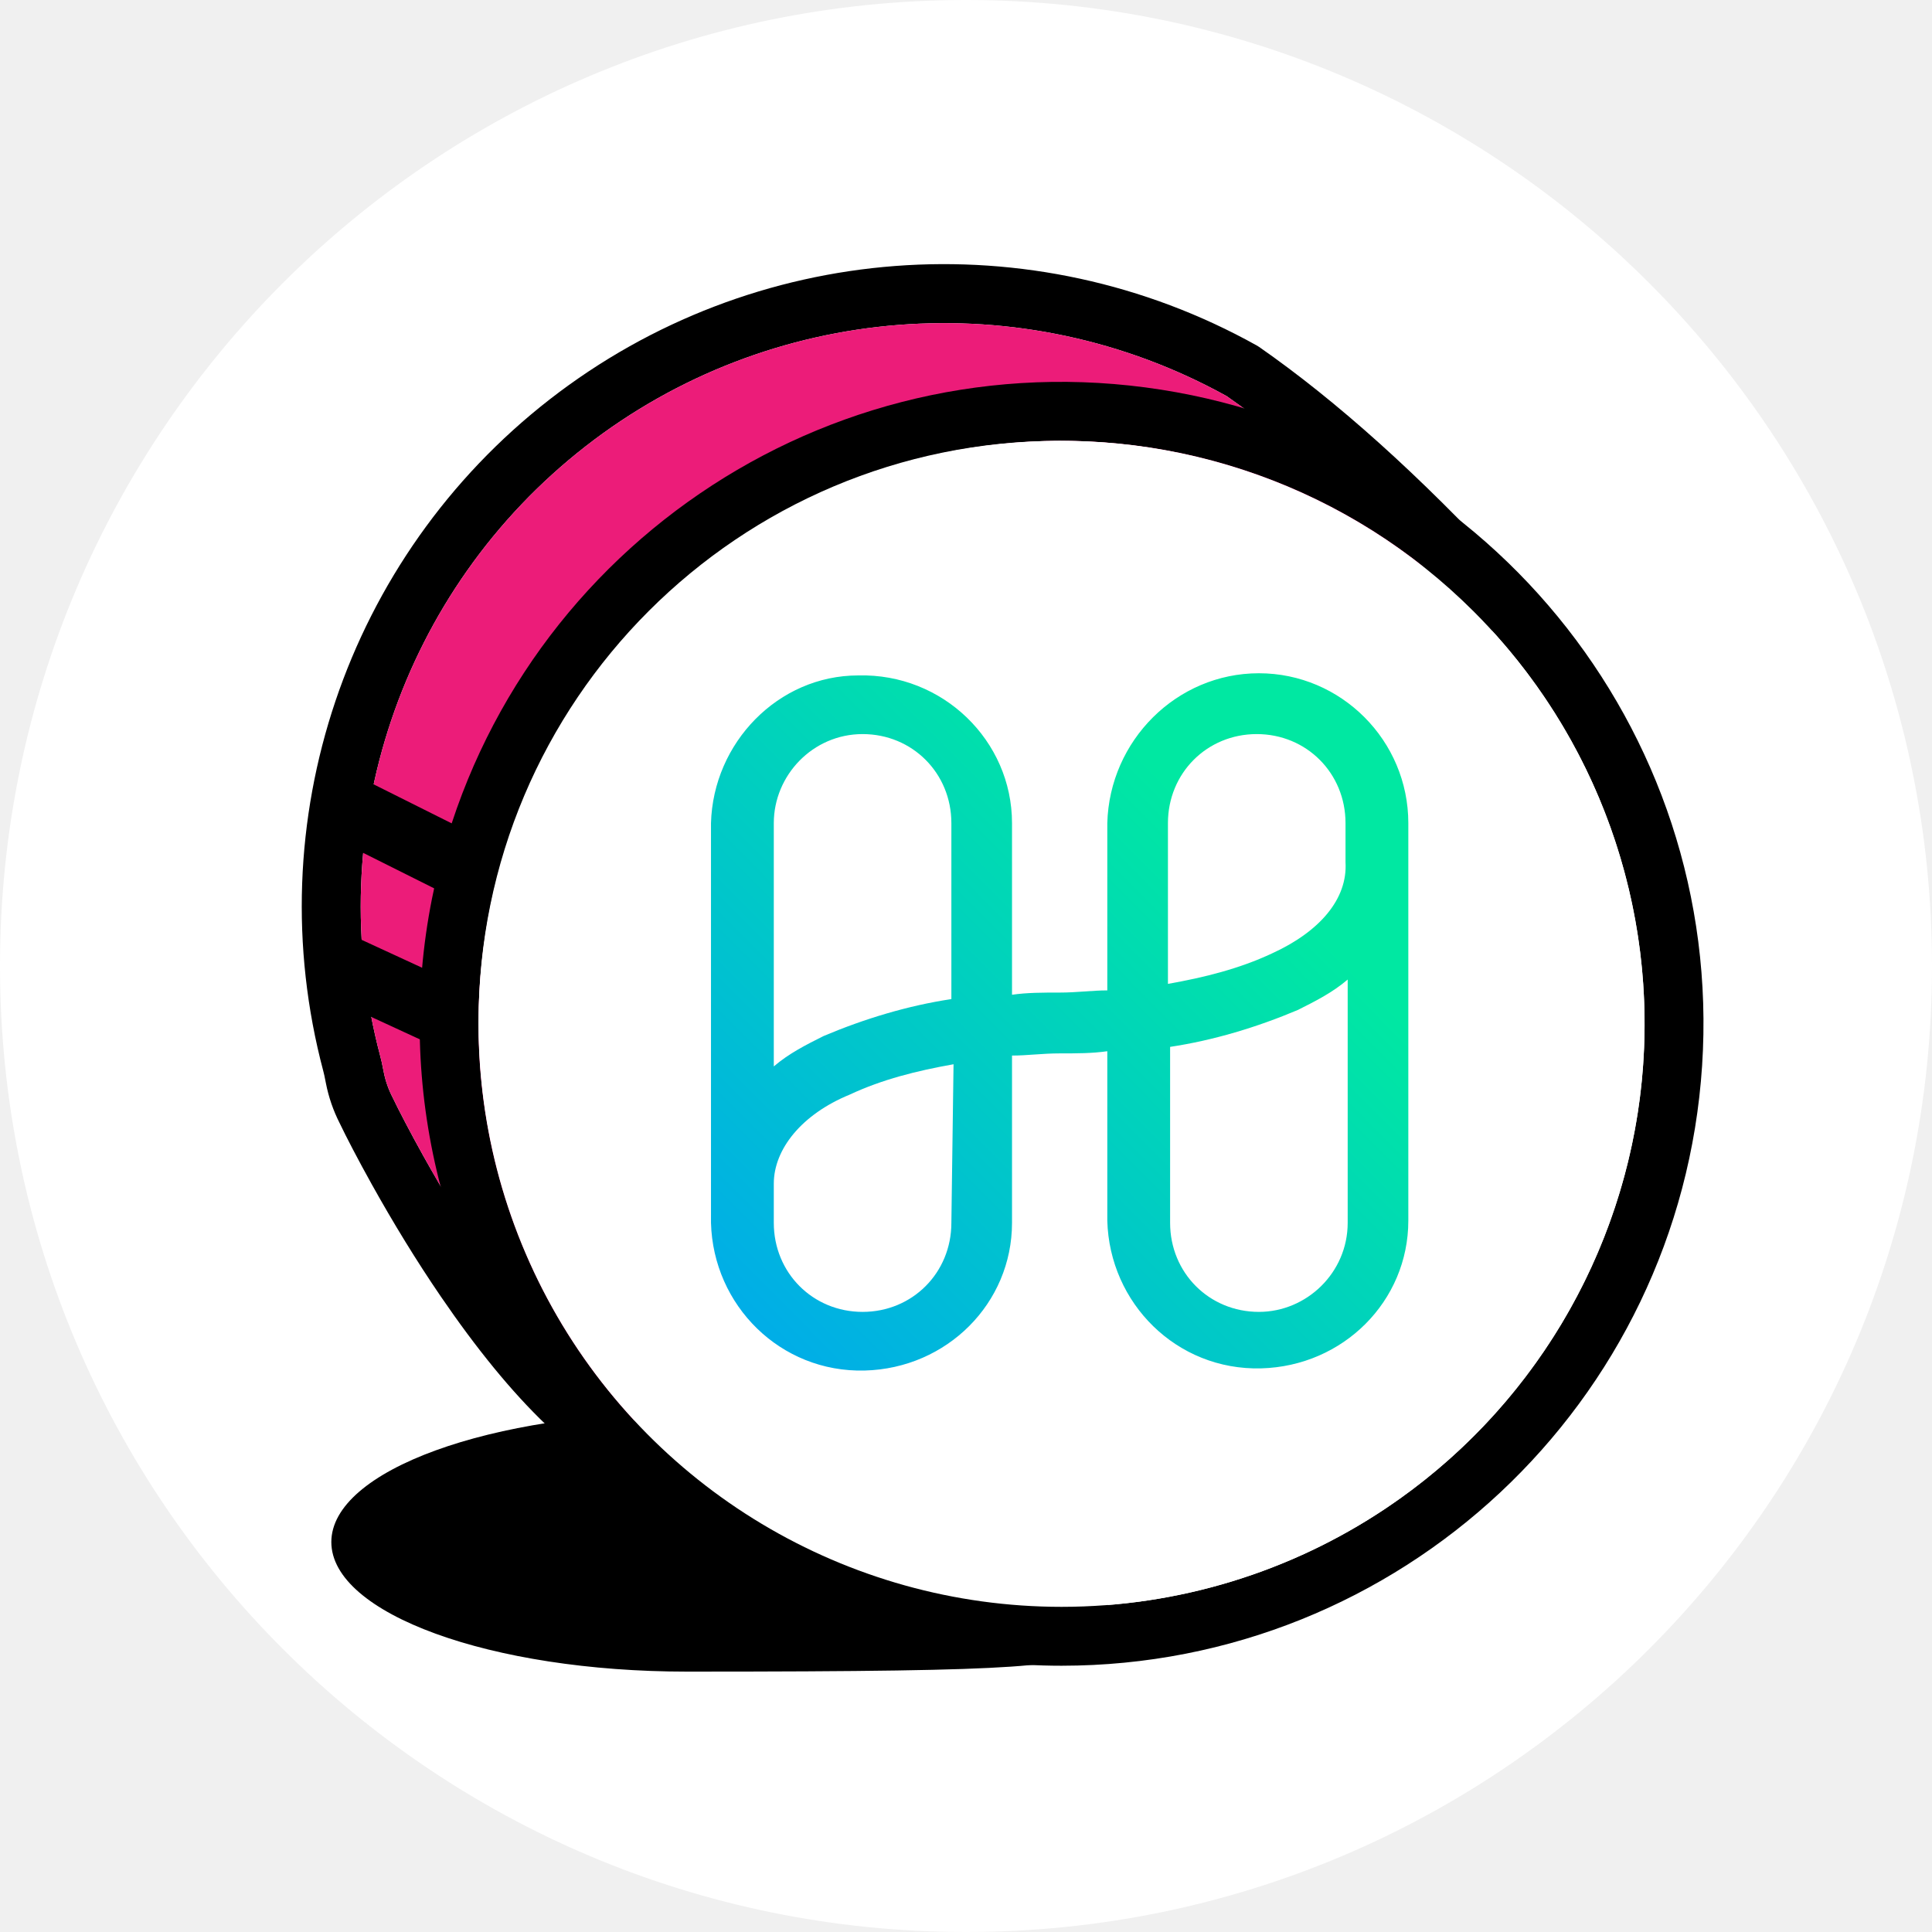
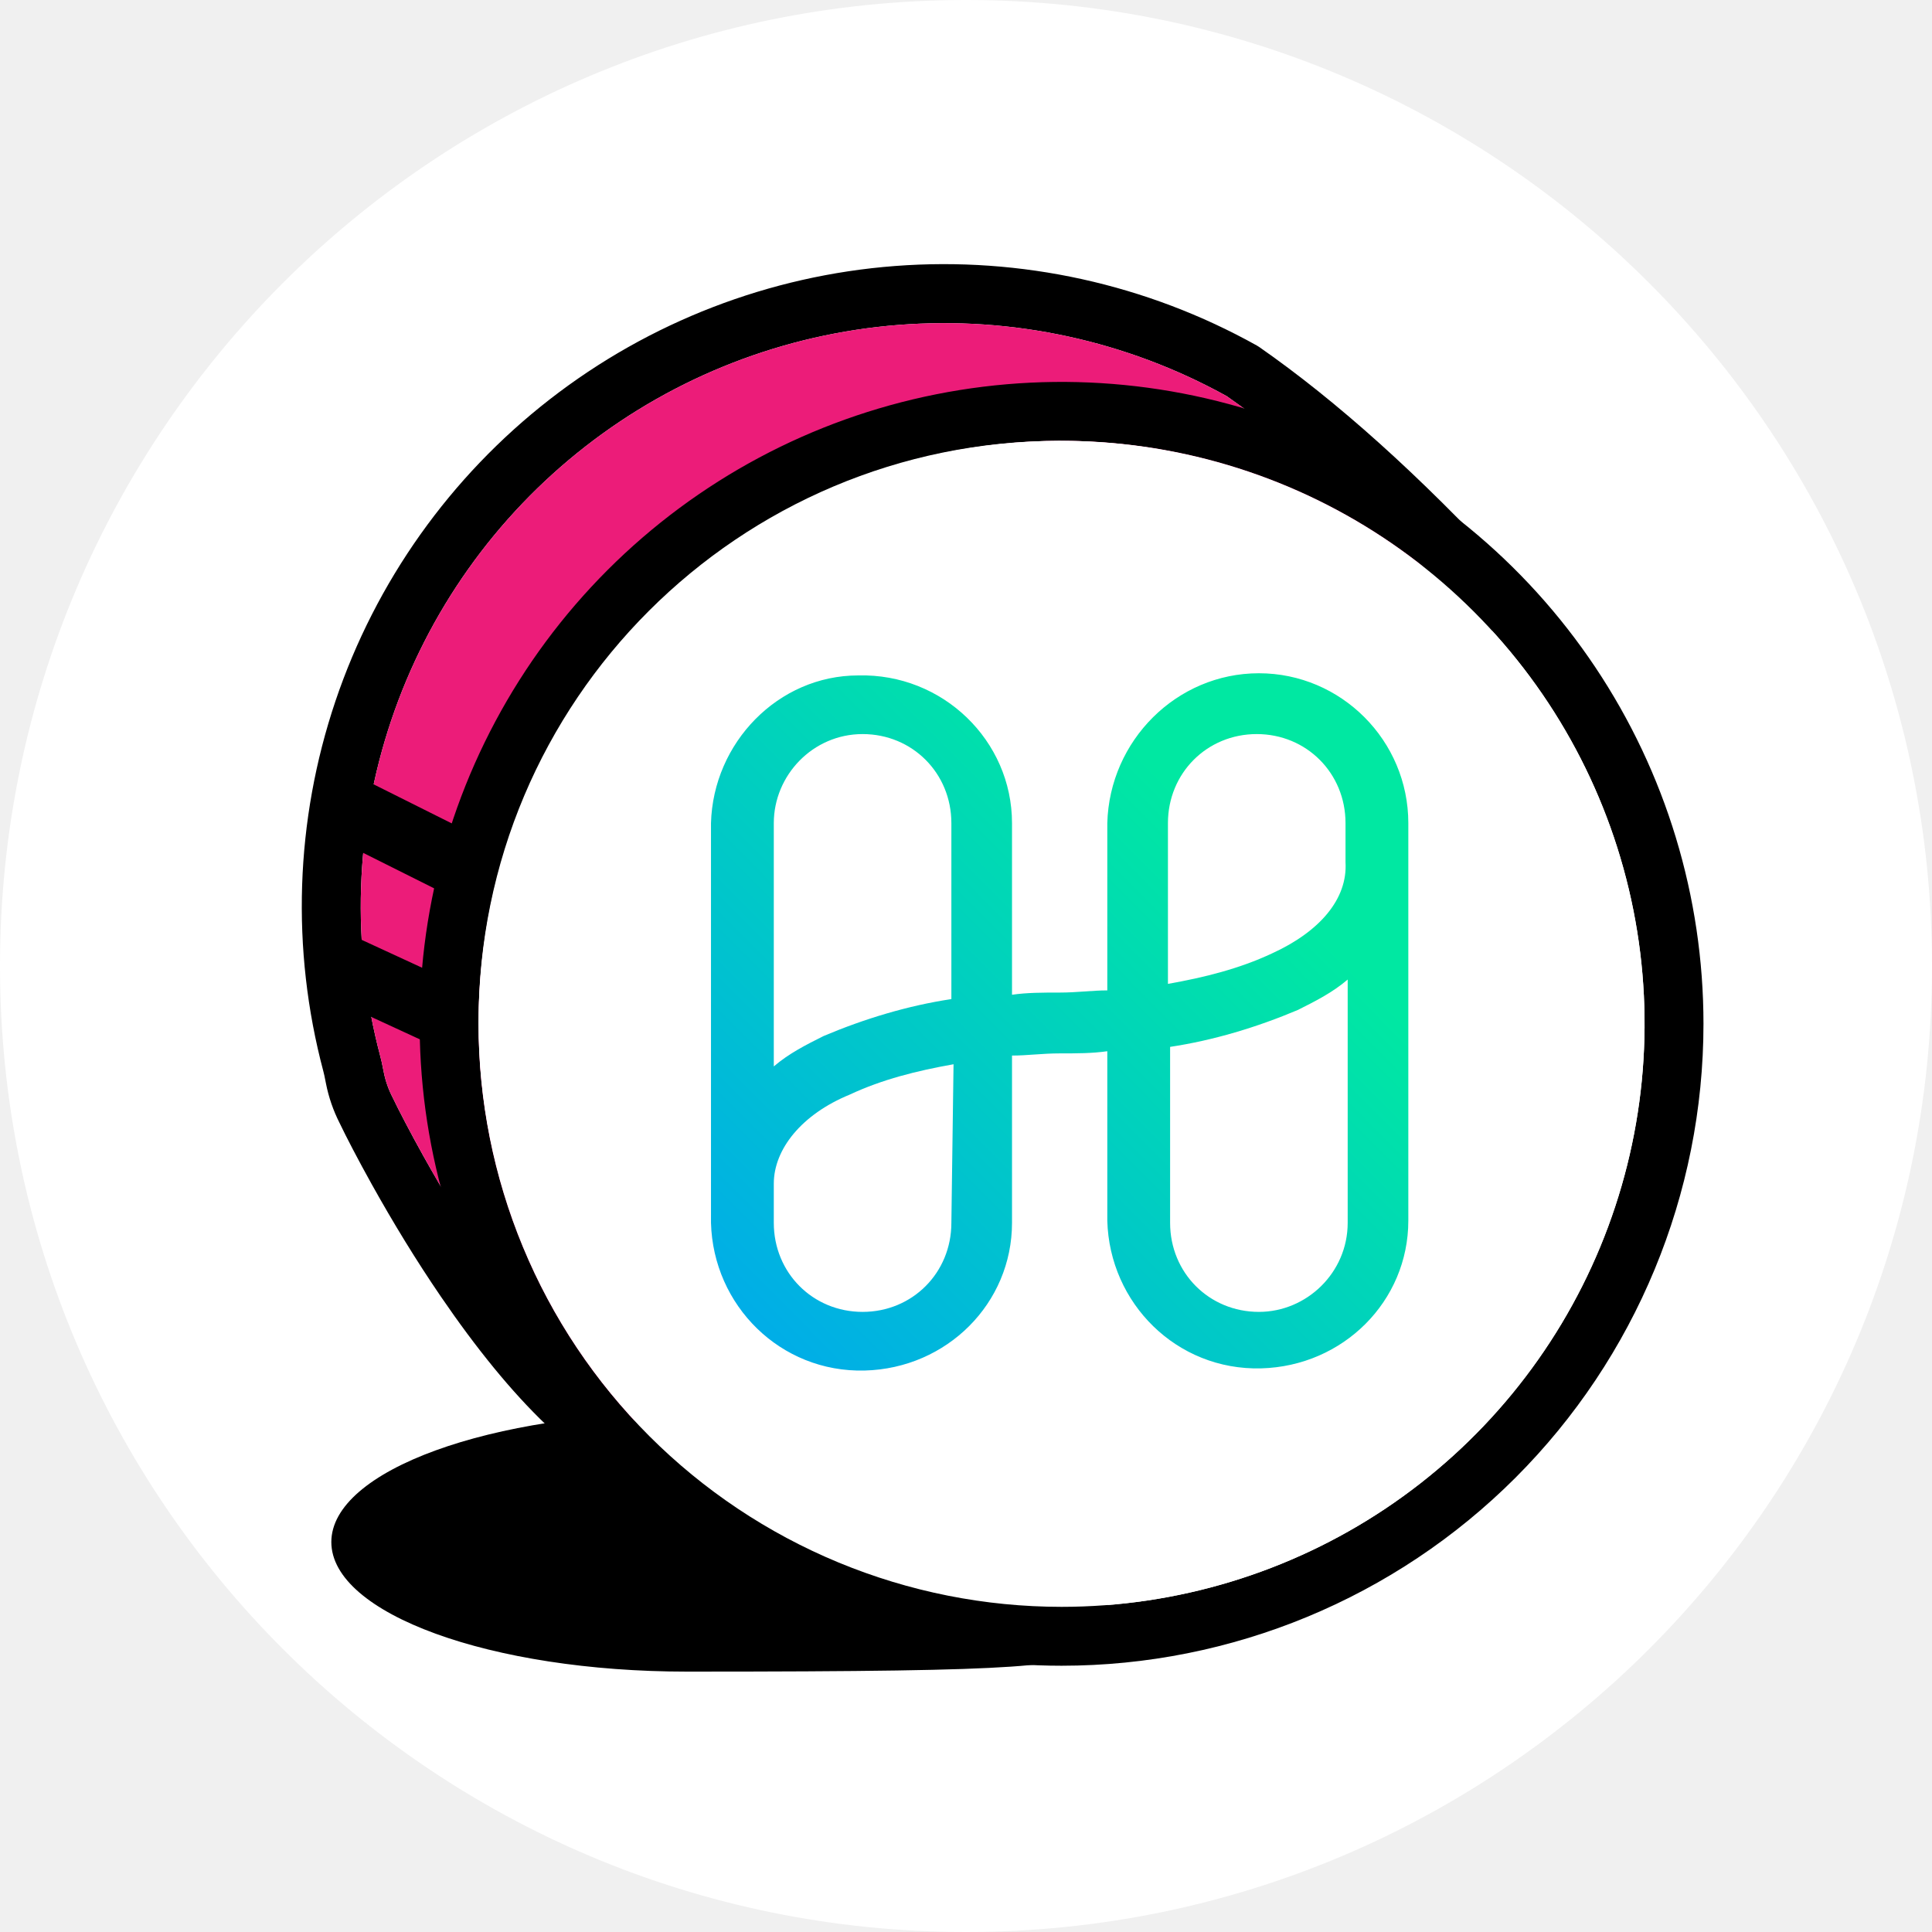
- <svg xmlns="http://www.w3.org/2000/svg" width="256" height="256" fill="none">
-   <path d="M128 256c70.692 0 128-57.308 128-128C256 57.308 198.692 0 128 0 57.308 0 0 57.307 0 128c0 70.692 57.307 128 128 128Z" fill="#fff" />
-   <path d="M91.036 221.498c47.857 0 47.857-.713 55.972-3.121 10.6-3.148-29.94-31.213-55.972-31.213s-47.133 7.685-47.133 17.165 21.1 17.169 47.133 17.169Z" fill="#000" />
-   <path d="m199.706 75.513 2.2 2.372-1.924 2.6c-62.415 84.39-98.37 122.6-113.625 117.474-9.292-3.121-18.61-12.509-27.929-26.141-3.276-4.791-6.35-9.837-9.149-14.858-1.863-3.343-3.44-6.393-4.258-8.11a20.22 20.22 0 0 1-1.835-5.313l-.042-.213c-.146-.753-.2-.99-.306-1.4a85.088 85.088 0 0 1 123.685-96.148l.324.2c10.291 7.167 21.244 17.012 32.859 29.537Zm-37.159-23.02a77.3 77.3 0 0 0-112.166 87.43c.17.636.245.995.424 1.917l.037.189a12.605 12.605 0 0 0 1.223 3.466c.747 1.567 2.248 4.469 4.031 7.67 2.69 4.826 5.643 9.672 8.774 14.252 8.42 12.316 16.77 20.727 23.972 23.147 9.607 3.227 45.774-35.058 102.931-112.1-10.377-10.955-20.119-19.612-29.226-25.971Z" fill="#000" />
-   <path d="M162.546 52.493a77.3 77.3 0 0 0-112.165 87.43c.169.636.245.995.424 1.917l.037.189a12.617 12.617 0 0 0 1.223 3.464c.747 1.567 2.248 4.469 4.03 7.67 2.69 4.826 5.644 9.672 8.775 14.252 8.419 12.316 16.769 20.727 23.972 23.147 9.607 3.227 45.774-35.058 102.931-112.1-10.377-10.955-20.12-19.611-29.227-25.969Z" fill="#EC1C79" />
-   <path d="M140.663 220.718a85.058 85.058 0 0 1-83.422-101.65 85.056 85.056 0 1 1 83.422 101.65Zm0-7.8a77.246 77.246 0 0 0 42.918-13.02 77.248 77.248 0 0 0 11.707-118.857A77.252 77.252 0 0 0 69.29 165.226a77.257 77.257 0 0 0 41.81 41.809 77.254 77.254 0 0 0 29.563 5.88v.003Z" fill="#000" />
-   <path d="M140.662 212.915a77.256 77.256 0 0 0 71.372-47.689 77.25 77.25 0 0 0-16.746-84.188A77.254 77.254 0 0 0 76.43 92.743a77.251 77.251 0 0 0 64.232 120.172Z" fill="#fff" />
-   <circle cx="140.41" cy="135.41" r="77" fill="#fff" />
-   <path d="M166.81 89.21c-10.904 0-19.8 8.923-20.087 19.86v22.163c-2.009 0-4.017.288-6.313.288-2.296 0-4.304 0-6.313.288V109.07c0-10.937-9.183-19.86-20.374-19.572-10.617 0-19.226 8.922-19.513 19.572v52.961c.287 10.937 9.183 19.86 20.374 19.572 10.904-.287 19.513-8.922 19.513-19.572v-22.163c2.009 0 4.017-.288 6.313-.288 2.296 0 4.304 0 6.313-.287v22.45c.287 10.938 9.183 19.86 20.374 19.573 10.904-.288 19.513-8.923 19.513-19.573V109.07c0-10.937-8.896-19.86-19.8-19.86Zm-52.513 8.06c6.6 0 11.765 5.18 11.765 11.8v23.314c-5.739.864-11.478 2.591-16.93 4.894-2.296 1.151-4.592 2.302-6.6 4.029V109.07c0-6.332 5.165-11.8 11.765-11.8Zm11.765 64.761c0 6.62-5.165 11.801-11.765 11.801-6.6 0-11.765-5.181-11.765-11.801v-5.181c0-4.605 3.73-9.211 10.043-11.801 4.305-2.015 8.896-3.166 13.774-4.03l-.287 21.012Zm40.748 11.801c-6.6 0-11.765-5.181-11.765-11.801v-23.314c5.739-.864 11.478-2.591 16.93-4.893 2.295-1.152 4.591-2.303 6.6-4.03v32.237c0 6.62-5.452 11.801-11.765 11.801Zm1.721-47.492c-4.304 2.015-8.895 3.166-13.773 4.03v-21.3c0-6.62 5.165-11.8 11.765-11.8 6.6 0 11.765 5.18 11.765 11.8v5.181c.287 4.893-3.444 9.211-9.757 12.089Z" fill="url(#a)" />
-   <path d="M45.07 111.479a4.37 4.37 0 0 1 3.904-7.817l12.485 6.243a4.381 4.381 0 0 1 2.228 2.525 4.37 4.37 0 0 1-6.136 5.292l-12.482-6.243Zm-1.438 20.701a4.38 4.38 0 0 1-2.311-2.454 4.369 4.369 0 0 1 5.973-5.481l12.485 5.762a4.38 4.38 0 0 1 2.312 2.454 4.369 4.369 0 0 1-5.974 5.481l-12.485-5.762Z" fill="#000" />
+ <svg xmlns="http://www.w3.org/2000/svg" width="256" height="256" viewBox="0 0 256 256" fill="none">
+   <path d="M128 256C198.692 256 256 198.692 256 128C256 57.307 198.692 0 128 0C57.307 0 0 57.307 0 128C0 198.692 57.307 256 128 256Z" fill="white" />
+   <path d="M91.036 221.498C138.893 221.498 138.893 220.785 147.008 218.377C157.608 215.229 117.068 187.164 91.036 187.164C65.004 187.164 43.903 194.849 43.903 204.329C43.903 213.809 65.003 221.498 91.036 221.498Z" fill="black" />
+   <path d="M199.706 75.513L201.906 77.885L199.982 80.485C137.567 164.875 101.612 203.085 86.357 197.959C77.065 194.838 67.746 185.45 58.428 171.818C55.152 167.027 52.077 161.981 49.279 156.96C47.416 153.617 45.839 150.567 45.021 148.85C44.165 147.173 43.547 145.385 43.186 143.537L43.144 143.324C42.998 142.571 42.944 142.334 42.838 141.924C38.551 125.778 39.111 108.728 44.449 92.899C49.787 77.07 59.666 63.162 72.855 52.909C86.043 42.657 101.959 36.513 118.615 35.245C135.272 33.976 151.934 37.639 166.523 45.776L166.847 45.976C177.138 53.143 188.091 62.988 199.706 75.513ZM162.547 52.493C149.291 45.152 134.169 41.87 119.063 43.054C103.956 44.237 89.53 49.835 77.579 59.151C65.628 68.466 56.678 81.089 51.842 95.45C47.007 109.811 46.499 125.276 50.381 139.923C50.55 140.559 50.626 140.918 50.805 141.84L50.842 142.029C51.078 143.238 51.49 144.406 52.065 145.495C52.812 147.062 54.313 149.964 56.096 153.165C58.785 157.991 61.739 162.837 64.87 167.417C73.289 179.733 81.639 188.144 88.842 190.564C98.449 193.791 134.616 155.506 191.773 78.464C181.396 67.509 171.654 58.852 162.547 52.493Z" fill="black" />
+   <path d="M162.546 52.493C149.29 45.153 134.168 41.87 119.062 43.054C103.955 44.238 89.53 49.836 77.579 59.151C65.628 68.467 56.678 81.09 51.842 95.45C47.007 109.811 46.499 125.276 50.381 139.923C50.55 140.559 50.626 140.918 50.805 141.84L50.842 142.029C51.078 143.237 51.49 144.404 52.065 145.493C52.812 147.06 54.313 149.962 56.096 153.163C58.785 157.989 61.739 162.835 64.87 167.415C73.289 179.731 81.639 188.142 88.842 190.562C98.449 193.789 134.616 155.504 191.773 78.462C181.396 67.507 171.653 58.851 162.546 52.493Z" fill="#EC1C79" />
+   <path d="M140.663 220.718C123.84 220.718 107.396 215.73 93.408 206.383C79.421 197.037 68.519 183.753 62.081 168.212C55.644 152.67 53.959 135.568 57.241 119.068C60.523 102.569 68.624 87.414 80.519 75.518C92.415 63.623 107.57 55.522 124.069 52.24C140.569 48.958 157.671 50.643 173.212 57.081C188.754 63.518 202.038 74.42 211.384 88.407C220.731 102.395 225.719 118.84 225.719 135.662C225.719 158.22 216.758 179.855 200.807 195.806C184.856 211.757 163.221 220.718 140.663 220.718ZM140.663 212.918C155.942 212.918 170.877 208.387 183.581 199.898C196.285 191.41 206.187 179.345 212.034 165.229C217.88 151.113 219.41 135.581 216.43 120.595C213.449 105.61 206.092 91.845 195.288 81.041C184.484 70.237 170.72 62.88 155.735 59.899C140.749 56.918 125.217 58.447 111.101 64.294C96.985 70.14 84.919 80.041 76.431 92.745C67.942 105.449 63.411 120.384 63.41 135.663C63.41 145.808 65.408 155.854 69.29 165.226C73.173 174.599 78.863 183.115 86.037 190.289C93.21 197.462 101.727 203.153 111.1 207.035C120.472 210.917 130.518 212.915 140.663 212.915V212.918Z" fill="black" />
+   <path d="M140.662 212.915C155.941 212.915 170.877 208.384 183.581 199.896C196.285 191.407 206.187 179.342 212.034 165.226C217.881 151.11 219.411 135.578 216.43 120.592C213.449 105.607 206.092 91.842 195.288 81.038C184.484 70.234 170.719 62.876 155.734 59.895C140.749 56.915 125.216 58.444 111.1 64.291C96.984 70.138 84.919 80.039 76.43 92.743C67.941 105.447 63.41 120.383 63.41 135.662C63.41 145.807 65.408 155.853 69.29 165.225C73.172 174.598 78.863 183.114 86.036 190.288C93.21 197.462 101.726 203.152 111.099 207.034C120.472 210.917 130.517 212.915 140.662 212.915Z" fill="white" />
+   <circle cx="140.41" cy="135.41" r="77" fill="white" />
+   <path d="M166.81 89.21C155.906 89.21 147.01 98.133 146.723 109.07V131.233C144.714 131.233 142.706 131.521 140.41 131.521C138.114 131.521 136.106 131.521 134.097 131.809V109.07C134.097 98.133 124.914 89.21 113.723 89.498C103.106 89.498 94.497 98.421 94.21 109.07V162.031C94.497 172.968 103.393 181.891 114.584 181.603C125.488 181.316 134.097 172.681 134.097 162.031V139.868C136.106 139.868 138.114 139.58 140.41 139.58C142.706 139.58 144.714 139.58 146.723 139.293V161.743C147.01 172.681 155.906 181.603 167.097 181.316C178.001 181.028 186.61 172.393 186.61 161.743V109.07C186.61 98.133 177.714 89.21 166.81 89.21ZM114.297 97.269C120.897 97.269 126.062 102.45 126.062 109.07V132.384C120.323 133.248 114.584 134.975 109.132 137.278C106.836 138.429 104.54 139.58 102.532 141.307V109.07C102.532 102.738 107.697 97.269 114.297 97.269ZM126.062 162.031C126.062 168.651 120.897 173.832 114.297 173.832C107.697 173.832 102.532 168.651 102.532 162.031V156.85C102.532 152.245 106.262 147.639 112.575 145.049C116.88 143.034 121.471 141.883 126.349 141.019L126.062 162.031ZM166.81 173.832C160.21 173.832 155.045 168.651 155.045 162.031V138.717C160.784 137.853 166.523 136.126 171.975 133.824C174.27 132.672 176.566 131.521 178.575 129.794V162.031C178.575 168.651 173.123 173.832 166.81 173.832ZM168.531 126.34C164.227 128.355 159.636 129.506 154.758 130.37V109.07C154.758 102.45 159.923 97.269 166.523 97.269C173.123 97.269 178.288 102.45 178.288 109.07V114.251C178.575 119.144 174.844 123.462 168.531 126.34Z" fill="url(#paint0_linear_1751_1912)" />
+   <path d="M45.069 111.479C44.057 110.947 43.294 110.039 42.944 108.951C42.593 107.863 42.683 106.681 43.194 105.658C43.705 104.635 44.596 103.854 45.676 103.481C46.757 103.107 47.941 103.172 48.974 103.662L61.459 109.905C61.979 110.158 62.444 110.511 62.826 110.944C63.208 111.378 63.501 111.883 63.687 112.43C63.873 112.977 63.948 113.556 63.909 114.133C63.87 114.709 63.716 115.273 63.458 115.79C63.199 116.307 62.841 116.767 62.403 117.145C61.965 117.522 61.457 117.809 60.908 117.989C60.358 118.169 59.779 118.238 59.203 118.192C58.627 118.146 58.065 117.986 57.551 117.722L45.069 111.479Z" fill="black" />
+   <path d="M43.632 132.18C43.103 131.944 42.627 131.606 42.23 131.185C41.833 130.764 41.524 130.268 41.321 129.726C41.117 129.185 41.023 128.608 41.044 128.029C41.065 127.451 41.201 126.883 41.443 126.357C41.686 125.832 42.03 125.36 42.456 124.969C42.883 124.577 43.383 124.275 43.927 124.078C44.471 123.882 45.049 123.795 45.627 123.824C46.205 123.852 46.772 123.996 47.294 124.245L59.779 130.007C60.308 130.243 60.784 130.581 61.181 131.002C61.578 131.423 61.887 131.919 62.091 132.461C62.294 133.002 62.388 133.579 62.367 134.158C62.346 134.736 62.21 135.304 61.968 135.83C61.725 136.355 61.381 136.827 60.955 137.218C60.528 137.61 60.028 137.912 59.484 138.109C58.94 138.305 58.362 138.392 57.784 138.363C57.206 138.335 56.639 138.191 56.117 137.942L43.632 132.18Z" fill="black" />
  <defs>
-     <linearGradient id="a" x1="140.41" y1="89.21" x2="76.511" y2="152.915" gradientUnits="userSpaceOnUse">
+     <linearGradient id="paint0_linear_1751_1912" x1="140.41" y1="89.21" x2="76.511" y2="152.915" gradientUnits="userSpaceOnUse">
      <stop stop-color="#00E8A2" />
      <stop offset="1" stop-color="#00ADE8" />
    </linearGradient>
  </defs>
</svg>
